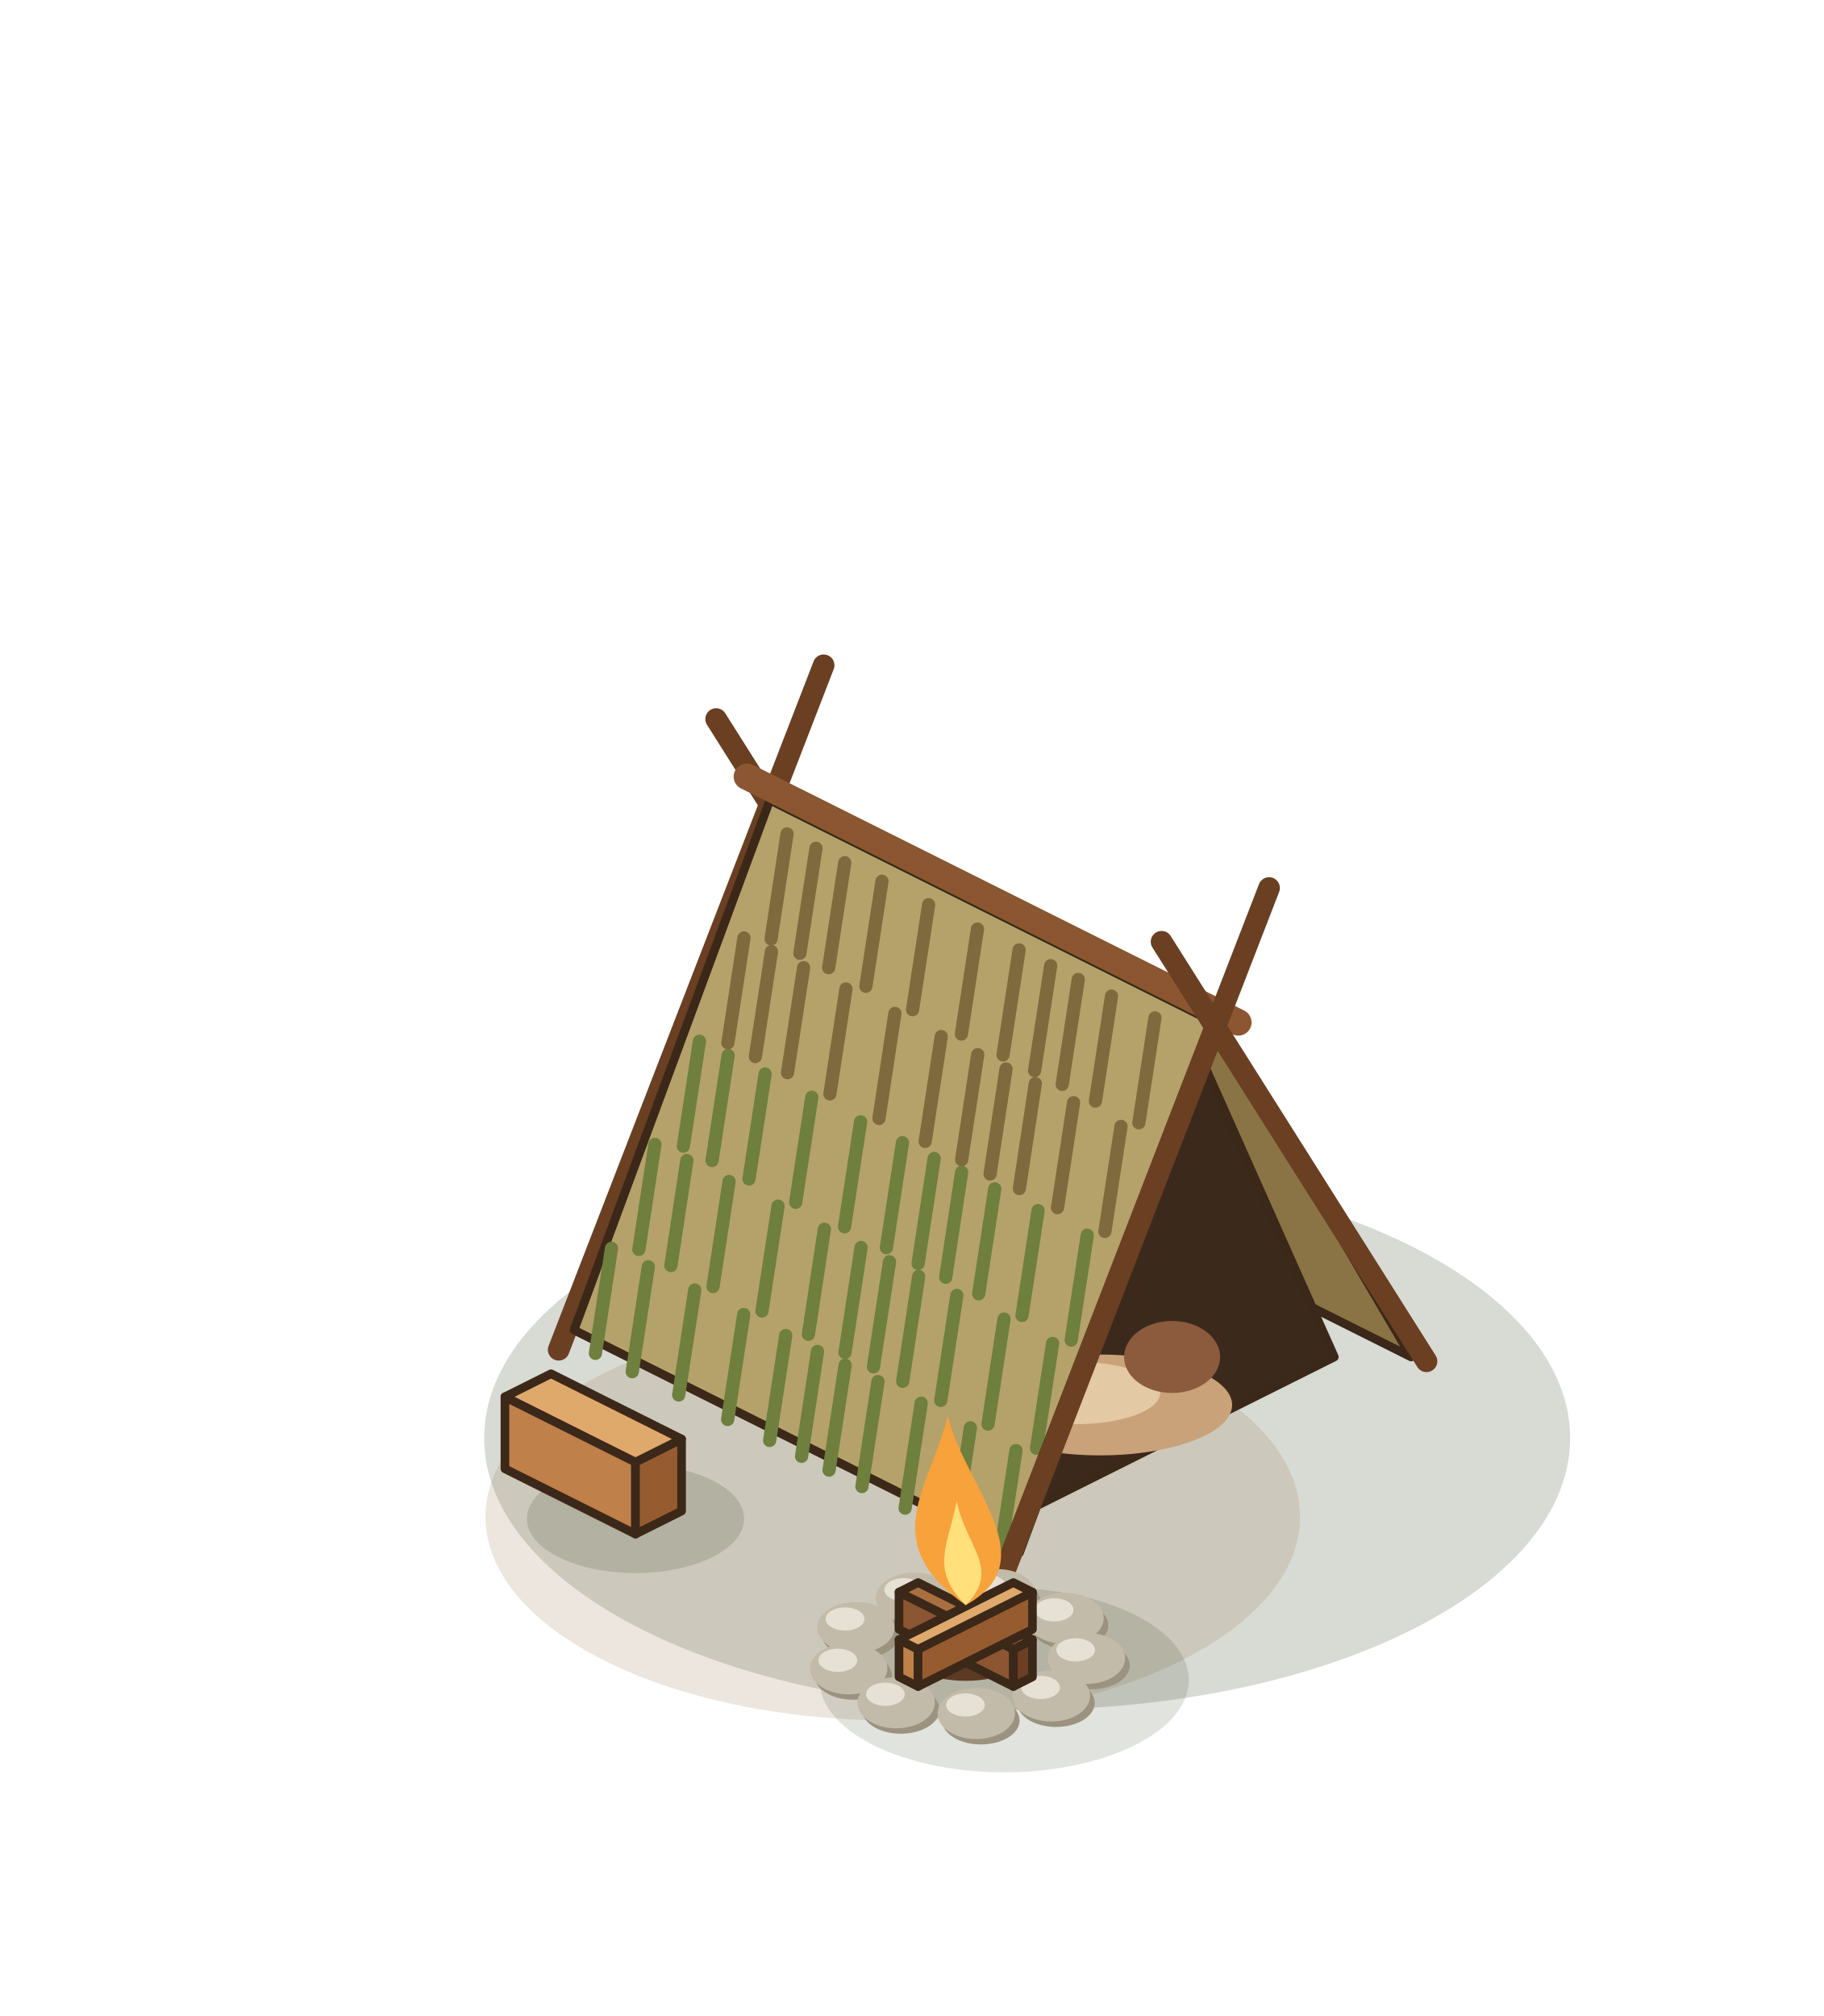
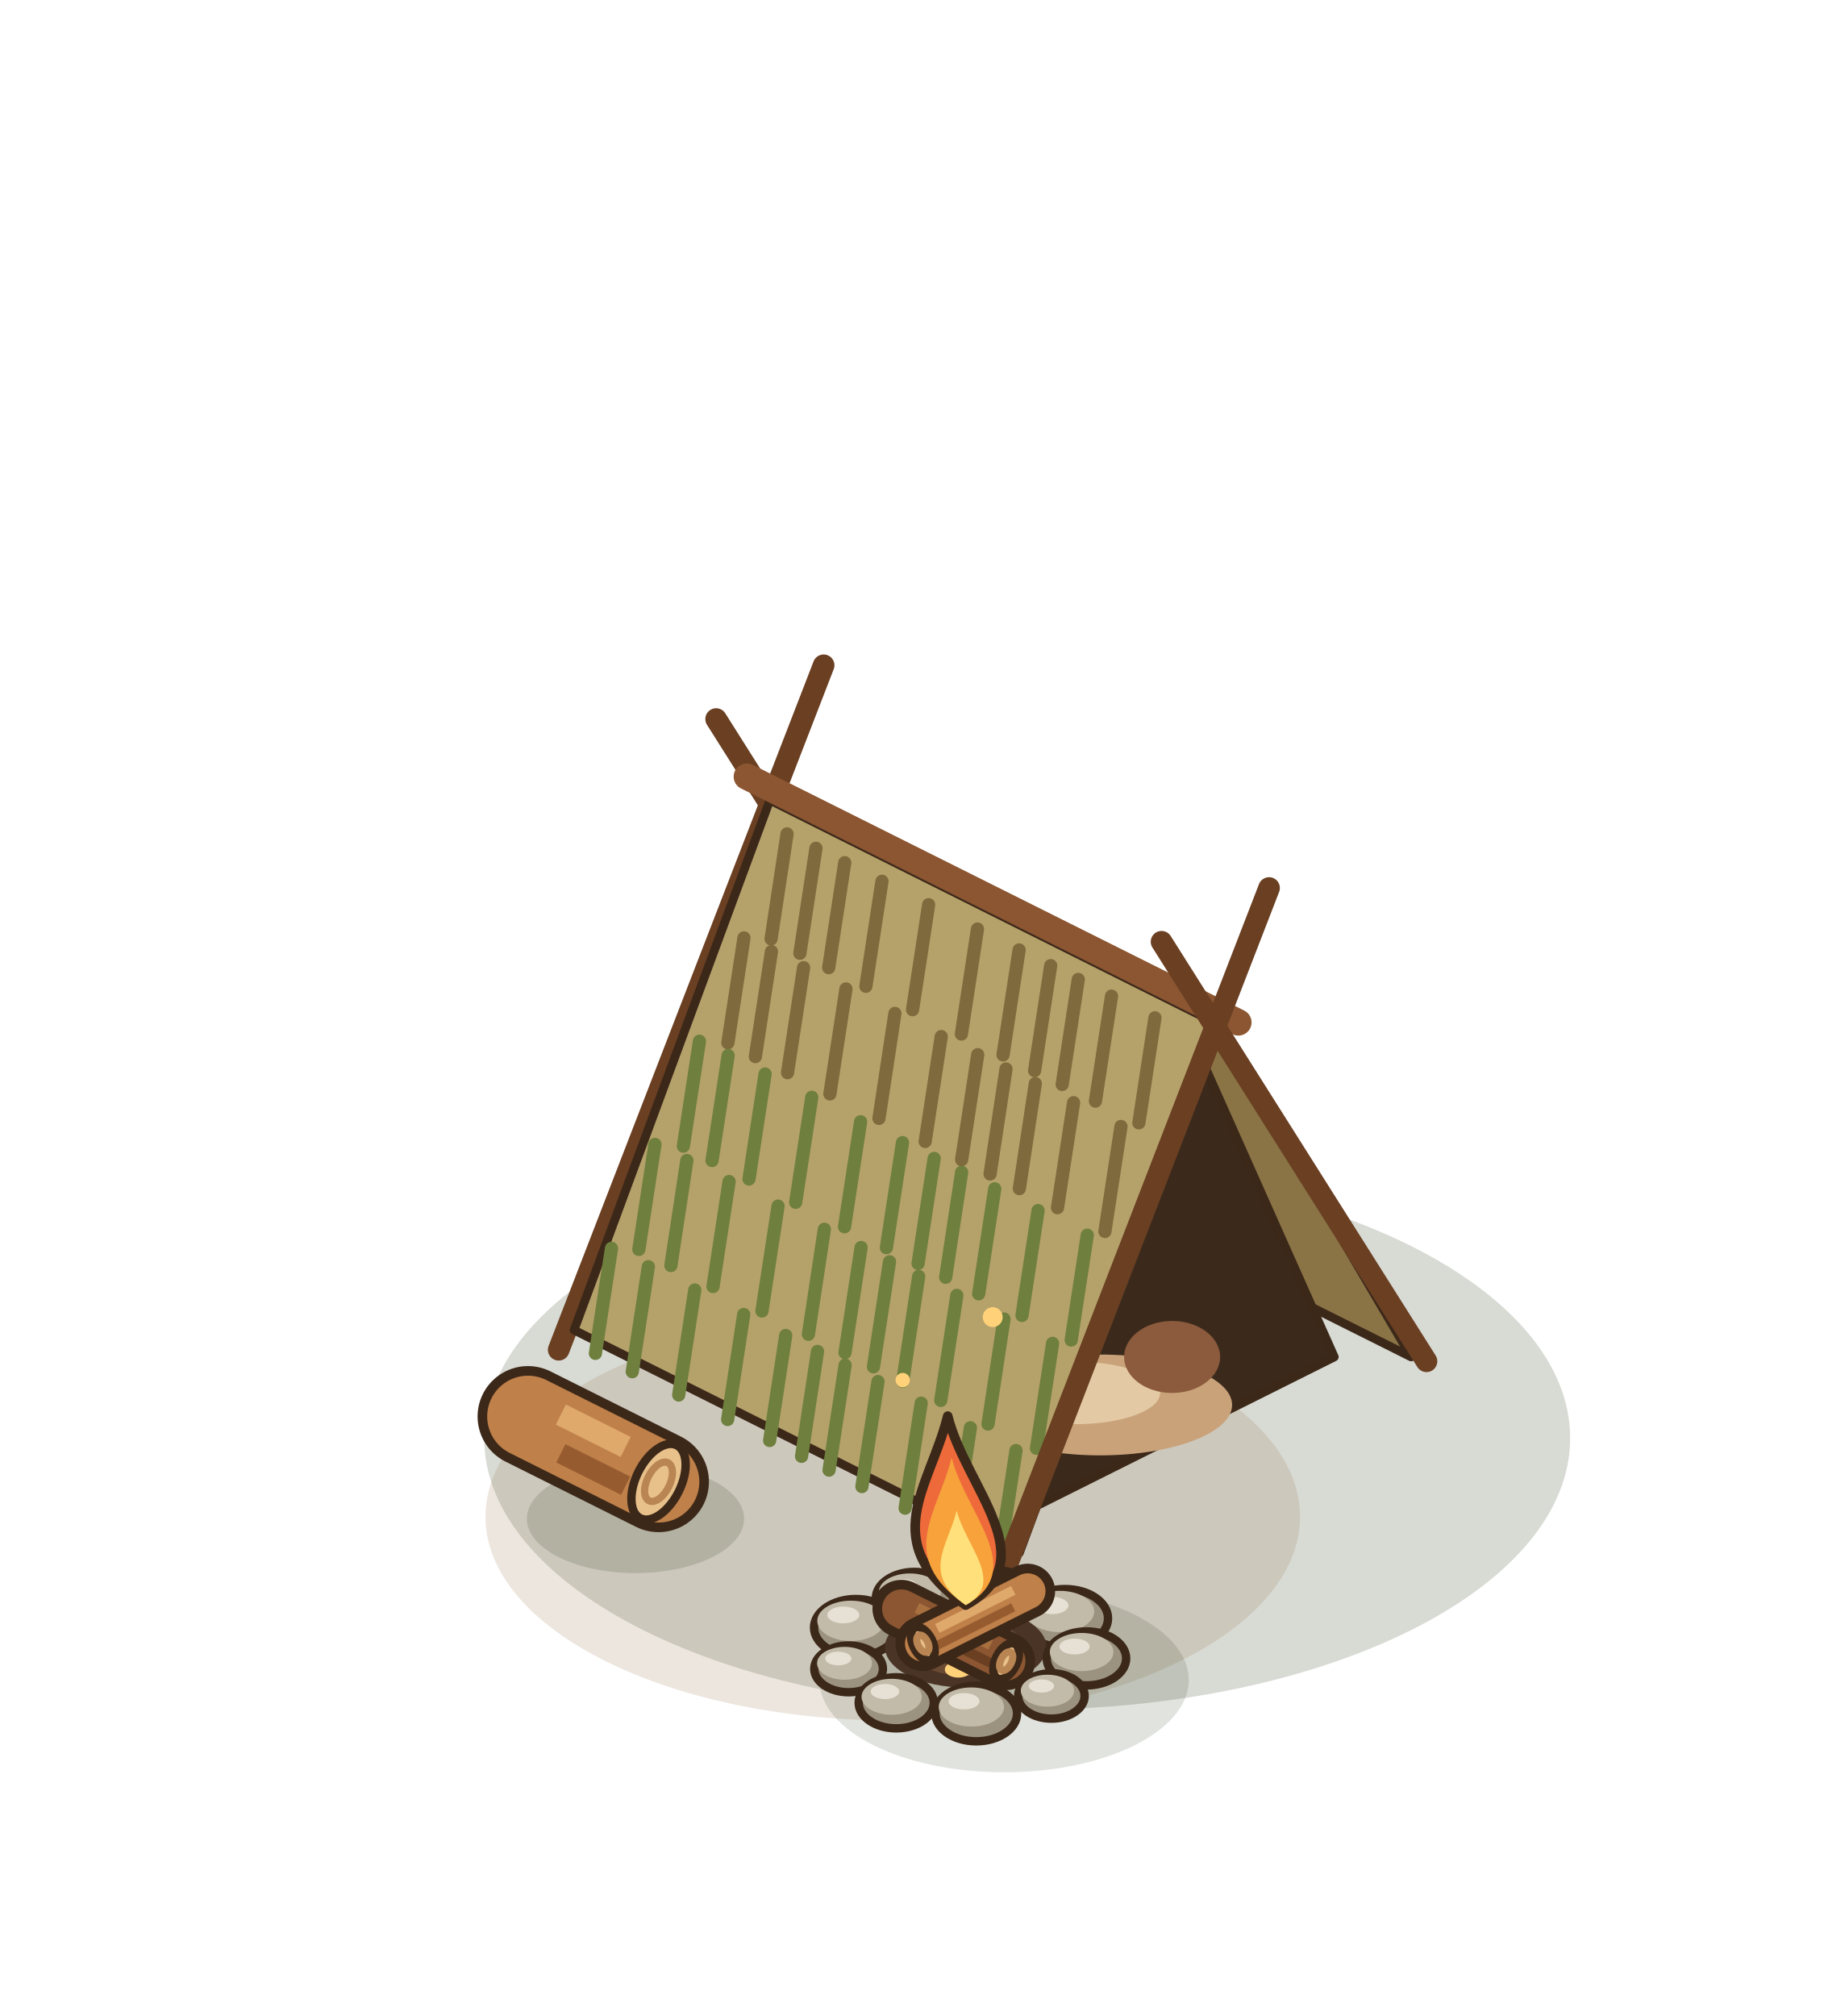
<svg xmlns="http://www.w3.org/2000/svg" width="190" height="210" viewBox="-95 -155 190 210">
  <g transform="scale(1.25)">
    <ellipse cx="9.6" cy="-4.16" rx="45.25" ry="22.63" fill="rgba(40,55,20,0.18)" />
    <ellipse cx="-1.6" cy="2.4" rx="33.94" ry="16.97" fill="rgba(150,120,80,.18)" />
    <line x1="5.76" y1="-29.12" x2="-16.32" y2="-64.08" stroke="#6A3F22" stroke-width="1.8" stroke-linecap="round" />
    <line x1="-29.44" y1="-11.52" x2="-7.36" y2="-68.56" stroke="#6A3F22" stroke-width="1.8" stroke-linecap="round" />
    <polygon points="4.48,-29.48 41.6,-10.92 25.28,-38.76 -11.84,-57.32" fill="#8A7446" stroke="#3C2819" stroke-width="0.72" stroke-linejoin="round" />
    <polygon points="35.2,-10.92 8.96,2.2 22.08,-40.36" fill="#3B2A1C" stroke="#3C2819" stroke-width="0.72" stroke-linejoin="round" />
    <ellipse cx="15.68" cy="-6.92" rx="11" ry="4.2" fill="#C9A27A" />
    <ellipse cx="13.68" cy="-7.92" rx="7" ry="2.6" fill="#E3C9A4" />
    <ellipse cx="21.68" cy="-10.92" rx="4" ry="3" fill="#8C5A3C" />
    <polygon points="-11.84,-57.32 25.28,-38.76 8.96,5.4 -28.16,-13.16" fill="#B5A16A" stroke="#3C2819" stroke-width="0.72" stroke-linejoin="round" />
    <line x1="-10.41" y1="-54.51" x2="-11.74" y2="-45.76" stroke="#7E6A3C" stroke-width="1.1" stroke-linecap="round" />
    <line x1="-8" y1="-53.31" x2="-9.34" y2="-44.56" stroke="#7E6A3C" stroke-width="1.1" stroke-linecap="round" />
    <line x1="-5.6" y1="-52.11" x2="-6.94" y2="-43.36" stroke="#7E6A3C" stroke-width="1.1" stroke-linecap="round" />
    <line x1="-2.5" y1="-50.56" x2="-3.84" y2="-41.81" stroke="#7E6A3C" stroke-width="1.1" stroke-linecap="round" />
    <line x1="1.39" y1="-48.61" x2="0.05" y2="-39.86" stroke="#7E6A3C" stroke-width="1.1" stroke-linecap="round" />
    <line x1="5.46" y1="-46.58" x2="4.12" y2="-37.83" stroke="#7E6A3C" stroke-width="1.1" stroke-linecap="round" />
    <line x1="8.93" y1="-44.84" x2="7.59" y2="-36.09" stroke="#7E6A3C" stroke-width="1.1" stroke-linecap="round" />
    <line x1="11.56" y1="-43.53" x2="10.22" y2="-34.78" stroke="#7E6A3C" stroke-width="1.1" stroke-linecap="round" />
    <line x1="13.86" y1="-42.38" x2="12.52" y2="-33.63" stroke="#7E6A3C" stroke-width="1.1" stroke-linecap="round" />
    <line x1="16.63" y1="-40.99" x2="15.29" y2="-32.24" stroke="#7E6A3C" stroke-width="1.1" stroke-linecap="round" />
    <line x1="20.25" y1="-39.18" x2="18.91" y2="-30.43" stroke="#7E6A3C" stroke-width="1.1" stroke-linecap="round" />
    <line x1="-14" y1="-45.84" x2="-15.34" y2="-37.1" stroke="#7E6A3C" stroke-width="1.1" stroke-linecap="round" />
    <line x1="-11.71" y1="-44.7" x2="-13.05" y2="-35.95" stroke="#7E6A3C" stroke-width="1.1" stroke-linecap="round" />
    <line x1="-9.03" y1="-43.36" x2="-10.37" y2="-34.61" stroke="#7E6A3C" stroke-width="1.1" stroke-linecap="round" />
    <line x1="-5.5" y1="-41.59" x2="-6.84" y2="-32.84" stroke="#7E6A3C" stroke-width="1.1" stroke-linecap="round" />
    <line x1="-1.42" y1="-39.55" x2="-2.75" y2="-30.8" stroke="#7E6A3C" stroke-width="1.1" stroke-linecap="round" />
    <line x1="2.44" y1="-37.62" x2="1.1" y2="-28.88" stroke="#7E6A3C" stroke-width="1.1" stroke-linecap="round" />
    <line x1="5.48" y1="-36.11" x2="4.14" y2="-27.36" stroke="#7E6A3C" stroke-width="1.1" stroke-linecap="round" />
    <line x1="7.84" y1="-34.92" x2="6.51" y2="-26.17" stroke="#7E6A3C" stroke-width="1.1" stroke-linecap="round" />
    <line x1="10.28" y1="-33.7" x2="8.95" y2="-24.95" stroke="#7E6A3C" stroke-width="1.1" stroke-linecap="round" />
    <line x1="13.47" y1="-32.11" x2="12.13" y2="-23.36" stroke="#7E6A3C" stroke-width="1.1" stroke-linecap="round" />
    <line x1="17.42" y1="-30.13" x2="16.08" y2="-21.38" stroke="#7E6A3C" stroke-width="1.1" stroke-linecap="round" />
    <line x1="-17.71" y1="-37.23" x2="-19.05" y2="-28.49" stroke="#6E7F3E" stroke-width="1.1" stroke-linecap="round" />
    <line x1="-15.32" y1="-36.04" x2="-16.66" y2="-27.29" stroke="#6E7F3E" stroke-width="1.1" stroke-linecap="round" />
    <line x1="-12.24" y1="-34.5" x2="-13.58" y2="-25.75" stroke="#6E7F3E" stroke-width="1.1" stroke-linecap="round" />
    <line x1="-8.35" y1="-32.56" x2="-9.69" y2="-23.81" stroke="#6E7F3E" stroke-width="1.1" stroke-linecap="round" />
    <line x1="-4.28" y1="-30.52" x2="-5.62" y2="-21.77" stroke="#6E7F3E" stroke-width="1.1" stroke-linecap="round" />
    <line x1="-0.79" y1="-28.78" x2="-2.13" y2="-20.03" stroke="#6E7F3E" stroke-width="1.1" stroke-linecap="round" />
    <line x1="1.85" y1="-27.46" x2="0.51" y2="-18.71" stroke="#6E7F3E" stroke-width="1.1" stroke-linecap="round" />
    <line x1="4.14" y1="-26.31" x2="2.81" y2="-17.56" stroke="#6E7F3E" stroke-width="1.1" stroke-linecap="round" />
    <line x1="6.9" y1="-24.93" x2="5.56" y2="-16.18" stroke="#6E7F3E" stroke-width="1.1" stroke-linecap="round" />
    <line x1="10.51" y1="-23.12" x2="9.17" y2="-14.38" stroke="#6E7F3E" stroke-width="1.1" stroke-linecap="round" />
    <line x1="14.61" y1="-21.07" x2="13.27" y2="-12.33" stroke="#6E7F3E" stroke-width="1.1" stroke-linecap="round" />
    <line x1="-21.42" y1="-28.63" x2="-22.76" y2="-19.88" stroke="#6E7F3E" stroke-width="1.1" stroke-linecap="round" />
    <line x1="-18.76" y1="-27.29" x2="-20.09" y2="-18.54" stroke="#6E7F3E" stroke-width="1.1" stroke-linecap="round" />
    <line x1="-15.24" y1="-25.54" x2="-16.58" y2="-16.79" stroke="#6E7F3E" stroke-width="1.1" stroke-linecap="round" />
    <line x1="-11.16" y1="-23.49" x2="-12.5" y2="-14.75" stroke="#6E7F3E" stroke-width="1.1" stroke-linecap="round" />
    <line x1="-7.3" y1="-21.56" x2="-8.63" y2="-12.81" stroke="#6E7F3E" stroke-width="1.1" stroke-linecap="round" />
    <line x1="-4.24" y1="-20.04" x2="-5.58" y2="-11.29" stroke="#6E7F3E" stroke-width="1.1" stroke-linecap="round" />
    <line x1="-1.87" y1="-18.85" x2="-3.21" y2="-10.1" stroke="#6E7F3E" stroke-width="1.1" stroke-linecap="round" />
    <line x1="0.56" y1="-17.63" x2="-0.77" y2="-8.89" stroke="#6E7F3E" stroke-width="1.1" stroke-linecap="round" />
    <line x1="3.74" y1="-16.05" x2="2.4" y2="-7.3" stroke="#6E7F3E" stroke-width="1.1" stroke-linecap="round" />
    <line x1="7.67" y1="-14.08" x2="6.34" y2="-5.33" stroke="#6E7F3E" stroke-width="1.1" stroke-linecap="round" />
    <line x1="11.72" y1="-12.05" x2="10.38" y2="-3.31" stroke="#6E7F3E" stroke-width="1.1" stroke-linecap="round" />
    <line x1="-25.04" y1="-19.97" x2="-26.38" y2="-11.22" stroke="#6E7F3E" stroke-width="1.1" stroke-linecap="round" />
    <line x1="-21.97" y1="-18.44" x2="-23.31" y2="-9.69" stroke="#6E7F3E" stroke-width="1.1" stroke-linecap="round" />
    <line x1="-18.1" y1="-16.5" x2="-19.44" y2="-7.75" stroke="#6E7F3E" stroke-width="1.1" stroke-linecap="round" />
    <line x1="-14.02" y1="-14.46" x2="-15.36" y2="-5.71" stroke="#6E7F3E" stroke-width="1.1" stroke-linecap="round" />
    <line x1="-10.52" y1="-12.71" x2="-11.86" y2="-3.96" stroke="#6E7F3E" stroke-width="1.1" stroke-linecap="round" />
    <line x1="-7.87" y1="-11.38" x2="-9.2" y2="-2.64" stroke="#6E7F3E" stroke-width="1.1" stroke-linecap="round" />
    <line x1="-5.57" y1="-10.24" x2="-6.91" y2="-1.49" stroke="#6E7F3E" stroke-width="1.1" stroke-linecap="round" />
    <line x1="-2.83" y1="-8.87" x2="-4.17" y2="-0.12" stroke="#6E7F3E" stroke-width="1.1" stroke-linecap="round" />
    <line x1="0.77" y1="-7.07" x2="-0.57" y2="1.68" stroke="#6E7F3E" stroke-width="1.1" stroke-linecap="round" />
    <line x1="4.87" y1="-5.02" x2="3.53" y2="3.73" stroke="#6E7F3E" stroke-width="1.1" stroke-linecap="round" />
    <line x1="8.67" y1="-3.12" x2="7.33" y2="5.63" stroke="#6E7F3E" stroke-width="1.1" stroke-linecap="round" />
    <line x1="-13.76" y1="-59.28" x2="27.2" y2="-38.8" stroke="#8B5631" stroke-width="2.2" stroke-linecap="round" />
    <line x1="42.88" y1="-10.56" x2="20.8" y2="-45.52" stroke="#6A3F22" stroke-width="1.8" stroke-linecap="round" />
    <line x1="7.68" y1="7.04" x2="29.76" y2="-50" stroke="#6A3F22" stroke-width="1.8" stroke-linecap="round" />
    <ellipse cx="-23.04" cy="2.56" rx="9.05" ry="4.53" fill="rgba(40,55,20,0.16)" />
-     <polygon points="-33.92,-1.6 -23.04,3.84 -23.04,-2.16 -33.92,-7.6" fill="#BF8049" stroke="#3C2819" stroke-width="0.72" stroke-linejoin="round" />
-     <polygon points="-19.2,1.92 -23.04,3.84 -23.04,-2.16 -19.2,-4.08" fill="#965C30" stroke="#3C2819" stroke-width="0.72" stroke-linejoin="round" />
-     <polygon points="-30.08,-9.52 -19.2,-4.08 -23.04,-2.16 -33.92,-7.6" fill="#E0A96C" stroke="#3C2819" stroke-width="0.72" stroke-linejoin="round" />
+     <line x1="-32" y1="-5.96" x2="-21.12" y2="-0.52" stroke="#3C2819" stroke-width="8.4" stroke-linecap="round" />
+     <line x1="-32" y1="-5.96" x2="-21.12" y2="-0.52" stroke="#BF8049" stroke-width="6.8" stroke-linecap="round" />
+     <line x1="-29.26" y1="-6.12" x2="-23.86" y2="-3.42" stroke="#E0A96C" stroke-width="1.87" stroke-linecap="butt" />
+     <line x1="-29.26" y1="-2.89" x2="-23.86" y2="-0.19" stroke="#965C30" stroke-width="1.7" stroke-linecap="butt" />
+     <g transform="rotate(26.57 -21.12 -0.52)">
+       <ellipse cx="-21.12" cy="-0.52" rx="1.87" ry="3.4" fill="#E7C08A" stroke="#3C2819" stroke-width="0.7" />
+       <ellipse cx="-21.12" cy="-0.52" rx="0.95" ry="1.77" fill="none" stroke="#B98552" stroke-width="0.6" />
+     </g>
    <ellipse cx="7.68" cy="16" rx="15.39" ry="7.69" fill="rgba(40,55,20,0.14)" />
-     <ellipse cx="7.481" cy="9.462" rx="3.224" ry="1.999" fill="#9B927F" />
-     <ellipse cx="7.094" cy="8.882" rx="3.224" ry="2.128" fill="#C3BBA9" />
-     <ellipse cx="6.192" cy="8.172" rx="1.612" ry="0.967" fill="#E6E1D4" />
-     <ellipse cx="0.598" cy="9.763" rx="3.224" ry="1.999" fill="#9B927F" />
-     <ellipse cx="0.211" cy="9.183" rx="3.224" ry="2.128" fill="#C3BBA9" />
-     <ellipse cx="-0.692" cy="8.473" rx="1.612" ry="0.967" fill="#E6E1D4" />
-     <ellipse cx="13.141" cy="11.444" rx="3.224" ry="1.999" fill="#9B927F" />
-     <ellipse cx="12.754" cy="10.863" rx="3.224" ry="2.128" fill="#C3BBA9" />
-     <ellipse cx="11.851" cy="10.154" rx="1.612" ry="0.967" fill="#E6E1D4" />
-     <ellipse cx="-4.288" cy="12.206" rx="3.224" ry="1.999" fill="#9B927F" />
-     <ellipse cx="-4.675" cy="11.626" rx="3.224" ry="2.128" fill="#C3BBA9" />
-     <ellipse cx="-5.577" cy="10.916" rx="1.612" ry="0.967" fill="#E6E1D4" />
-     <ellipse cx="14.929" cy="14.78" rx="3.224" ry="1.999" fill="#9B927F" />
-     <ellipse cx="14.542" cy="14.2" rx="3.224" ry="2.128" fill="#C3BBA9" />
-     <ellipse cx="13.64" cy="13.491" rx="1.612" ry="0.967" fill="#E6E1D4" />
-     <ellipse cx="-4.89" cy="15.647" rx="3.224" ry="1.999" fill="#9B927F" />
-     <ellipse cx="-5.277" cy="15.067" rx="3.224" ry="2.128" fill="#C3BBA9" />
-     <ellipse cx="-6.179" cy="14.358" rx="1.612" ry="0.967" fill="#E6E1D4" />
-     <ellipse cx="12.009" cy="17.912" rx="3.224" ry="1.999" fill="#9B927F" />
-     <ellipse cx="11.622" cy="17.331" rx="3.224" ry="2.128" fill="#C3BBA9" />
-     <ellipse cx="10.72" cy="16.622" rx="1.612" ry="0.967" fill="#E6E1D4" />
-     <ellipse cx="-0.927" cy="18.477" rx="3.224" ry="1.999" fill="#9B927F" />
-     <ellipse cx="-1.314" cy="17.897" rx="3.224" ry="2.128" fill="#C3BBA9" />
-     <ellipse cx="-2.216" cy="17.188" rx="1.612" ry="0.967" fill="#E6E1D4" />
-     <ellipse cx="5.747" cy="19.372" rx="3.224" ry="1.999" fill="#9B927F" />
-     <ellipse cx="5.36" cy="18.791" rx="3.224" ry="2.128" fill="#C3BBA9" />
-     <ellipse cx="4.458" cy="18.082" rx="1.612" ry="0.967" fill="#E6E1D4" />
-     <ellipse cx="4.48" cy="13.26" rx="5.61" ry="2.81" fill="#5C3A24" />
-     <ellipse cx="4.48" cy="12.76" rx="3.37" ry="1.68" fill="#F28A3A" opacity=".85" />
-     <polygon points="-1.08,11.78 8.45,16.54 8.45,13.44 -1.08,8.68" fill="#8B5631" stroke="#3C2819" stroke-width="0.72" stroke-linejoin="round" />
-     <polygon points="10.04,15.74 8.45,16.54 8.45,13.44 10.04,12.64" fill="#6A3F22" stroke="#3C2819" stroke-width="0.72" stroke-linejoin="round" />
-     <polygon points="0.51,7.88 10.04,12.64 8.45,13.44 -1.08,8.68" fill="#A9703F" stroke="#3C2819" stroke-width="0.72" stroke-linejoin="round" />
-     <polygon points="-1.08,15.74 0.51,16.54 0.51,13.44 -1.08,12.64" fill="#BF8049" stroke="#3C2819" stroke-width="0.72" stroke-linejoin="round" />
-     <polygon points="10.04,11.78 0.51,16.54 0.51,13.44 10.04,8.68" fill="#965C30" stroke="#3C2819" stroke-width="0.72" stroke-linejoin="round" />
-     <polygon points="8.45,7.88 10.04,8.68 0.51,13.44 -1.08,12.64" fill="#E0A96C" stroke="#3C2819" stroke-width="0.72" stroke-linejoin="round" />
-     <path d="M4.48,9.76 C11.23,6.01 4.48,0.01 2.98,-5.99 C1.48,0.01 -3.02,4.51 4.48,9.76 Z" fill="#F7A23B" />
-     <path d="M4.48,9.76 C7.48,6.76 4.48,4.885 3.73,1.097 C2.98,4.885 1.48,6.76 4.48,9.76 Z" fill="#FFE07A" />
+     <ellipse cx="7.09" cy="8.88" rx="2.95" ry="2.01" fill="#9B927F" stroke="#3C2819" stroke-width="0.7" />
+     <ellipse cx="6.74" cy="8.41" rx="2.36" ry="1.42" fill="#C3BBA9" />
+     <ellipse cx="6.21" cy="8" rx="1.12" ry="0.59" fill="#E6E1D4" />
+     <ellipse cx="0.21" cy="9.18" rx="3.22" ry="2.19" fill="#9B927F" stroke="#3C2819" stroke-width="0.7" />
+     <ellipse cx="-0.18" cy="8.67" rx="2.58" ry="1.55" fill="#C3BBA9" />
+     <ellipse cx="-0.76" cy="8.22" rx="1.23" ry="0.64" fill="#E6E1D4" />
+     <ellipse cx="12.75" cy="10.86" rx="3.59" ry="2.44" fill="#9B927F" stroke="#3C2819" stroke-width="0.7" />
+     <ellipse cx="12.32" cy="10.29" rx="2.87" ry="1.72" fill="#C3BBA9" />
+     <ellipse cx="11.68" cy="9.79" rx="1.36" ry="0.72" fill="#E6E1D4" />
+     <ellipse cx="-4.67" cy="11.63" rx="3.49" ry="2.38" fill="#9B927F" stroke="#3C2819" stroke-width="0.7" />
+     <ellipse cx="-5.09" cy="11.07" rx="2.8" ry="1.68" fill="#C3BBA9" />
+     <ellipse cx="-5.72" cy="10.58" rx="1.33" ry="0.7" fill="#E6E1D4" />
+     <ellipse cx="4.48" cy="13.26" rx="6.73" ry="3.37" fill="#4A3426" />
+     <ellipse cx="4.48" cy="13.26" rx="4.77" ry="2.38" fill="#6B4A33" />
+     <ellipse cx="1.38" cy="13.88" rx="1.12" ry="0.68" fill="#E2574C" />
+     <ellipse cx="6.96" cy="12.64" rx="1.12" ry="0.68" fill="#F28A3A" />
+     <ellipse cx="3.86" cy="15.12" rx="1.12" ry="0.68" fill="#FFD27A" />
+     <ellipse cx="8.2" cy="14.81" rx="1.12" ry="0.68" fill="#E2574C" />
+     <ellipse cx="0.45" cy="12.33" rx="1.12" ry="0.68" fill="#F28A3A" />
+     <line x1="-0.88" y1="10.06" x2="7.85" y2="14.43" stroke="#3C2819" stroke-width="4.82" stroke-linecap="round" />
+     <line x1="-0.88" y1="10.06" x2="7.85" y2="14.43" stroke="#8B5631" stroke-width="3.22" stroke-linecap="round" />
+     <line x1="0.42" y1="9.99" x2="6.56" y2="13.06" stroke="#A9703F" stroke-width="0.89" stroke-linecap="butt" />
+     <line x1="0.42" y1="11.52" x2="6.56" y2="14.59" stroke="#6A3F22" stroke-width="0.81" stroke-linecap="butt" />
+     <g transform="rotate(26.57 7.85 14.43)">
+       <ellipse cx="7.85" cy="14.43" rx="0.89" ry="1.61" fill="#E7C08A" stroke="#3C2819" stroke-width="0.7" />
+       <ellipse cx="7.85" cy="14.43" rx="0.45" ry="0.84" fill="none" stroke="#B98552" stroke-width="0.6" />
+     </g>
+     <line x1="9.64" y1="8.6" x2="0.91" y2="12.97" stroke="#3C2819" stroke-width="4.58" stroke-linecap="round" />
+     <line x1="9.64" y1="8.6" x2="0.91" y2="12.97" stroke="#BF8049" stroke-width="2.98" stroke-linecap="round" />
+     <line x1="8.44" y1="8.53" x2="2.11" y2="11.7" stroke="#E0A96C" stroke-width="0.82" stroke-linecap="butt" />
+     <line x1="8.44" y1="9.94" x2="2.11" y2="13.11" stroke="#965C30" stroke-width="0.74" stroke-linecap="butt" />
+     <g transform="rotate(153.43 0.91 12.97)">
+       <ellipse cx="0.91" cy="12.97" rx="0.82" ry="1.49" fill="#E7C08A" stroke="#3C2819" stroke-width="0.7" />
+       <ellipse cx="0.91" cy="12.97" rx="0.42" ry="0.77" fill="none" stroke="#B98552" stroke-width="0.6" />
+     </g>
+     <ellipse cx="14.54" cy="14.2" rx="3.31" ry="2.25" fill="#9B927F" stroke="#3C2819" stroke-width="0.7" />
+     <ellipse cx="14.14" cy="13.67" rx="2.65" ry="1.59" fill="#C3BBA9" />
+     <ellipse cx="13.55" cy="13.21" rx="1.26" ry="0.66" fill="#E6E1D4" />
+     <ellipse cx="-5.28" cy="15.07" rx="2.86" ry="1.95" fill="#9B927F" stroke="#3C2819" stroke-width="0.7" />
+     <ellipse cx="-5.62" cy="14.61" rx="2.29" ry="1.37" fill="#C3BBA9" />
+     <ellipse cx="-6.14" cy="14.21" rx="1.09" ry="0.57" fill="#E6E1D4" />
+     <ellipse cx="11.62" cy="17.33" rx="2.77" ry="1.89" fill="#9B927F" stroke="#3C2819" stroke-width="0.7" />
+     <ellipse cx="11.29" cy="16.89" rx="2.22" ry="1.33" fill="#C3BBA9" />
+     <ellipse cx="10.79" cy="16.5" rx="1.05" ry="0.55" fill="#E6E1D4" />
+     <ellipse cx="-1.31" cy="17.9" rx="3.13" ry="2.13" fill="#9B927F" stroke="#3C2819" stroke-width="0.7" />
+     <ellipse cx="-1.69" cy="17.4" rx="2.51" ry="1.5" fill="#C3BBA9" />
+     <ellipse cx="-2.25" cy="16.96" rx="1.19" ry="0.63" fill="#E6E1D4" />
+     <ellipse cx="5.36" cy="18.79" rx="3.4" ry="2.32" fill="#9B927F" stroke="#3C2819" stroke-width="0.7" />
+     <ellipse cx="4.95" cy="18.25" rx="2.72" ry="1.63" fill="#C3BBA9" />
+     <ellipse cx="4.34" cy="17.77" rx="1.29" ry="0.68" fill="#E6E1D4" />
+     <path d="M4.48,9.76 C11.23,6.01 4.48,0.01 2.98,-5.99 C1.48,0.01 -3.02,4.51 4.48,9.76 Z" fill="#EE6A3A" stroke="#3C2819" stroke-width="0.8" stroke-linejoin="round" />
+     <path d="M4.48,9.76 C9.75,6.83 4.48,2.15 3.31,-2.53 C2.14,2.15 -1.37,5.67 4.48,9.76 Z" fill="#F7A23B" />
+     <path d="M4.48,9.76 C7.86,7.89 4.48,4.89 3.73,1.88 C2.98,4.89 0.73,7.14 4.48,9.76 Z" fill="#FFE07A" />
+     <circle cx="6.73" cy="-14.24" r="0.83" fill="#FFD27A" />
+     <circle cx="-0.77" cy="-8.99" r="0.6" fill="#FFD27A" />
  </g>
</svg>
